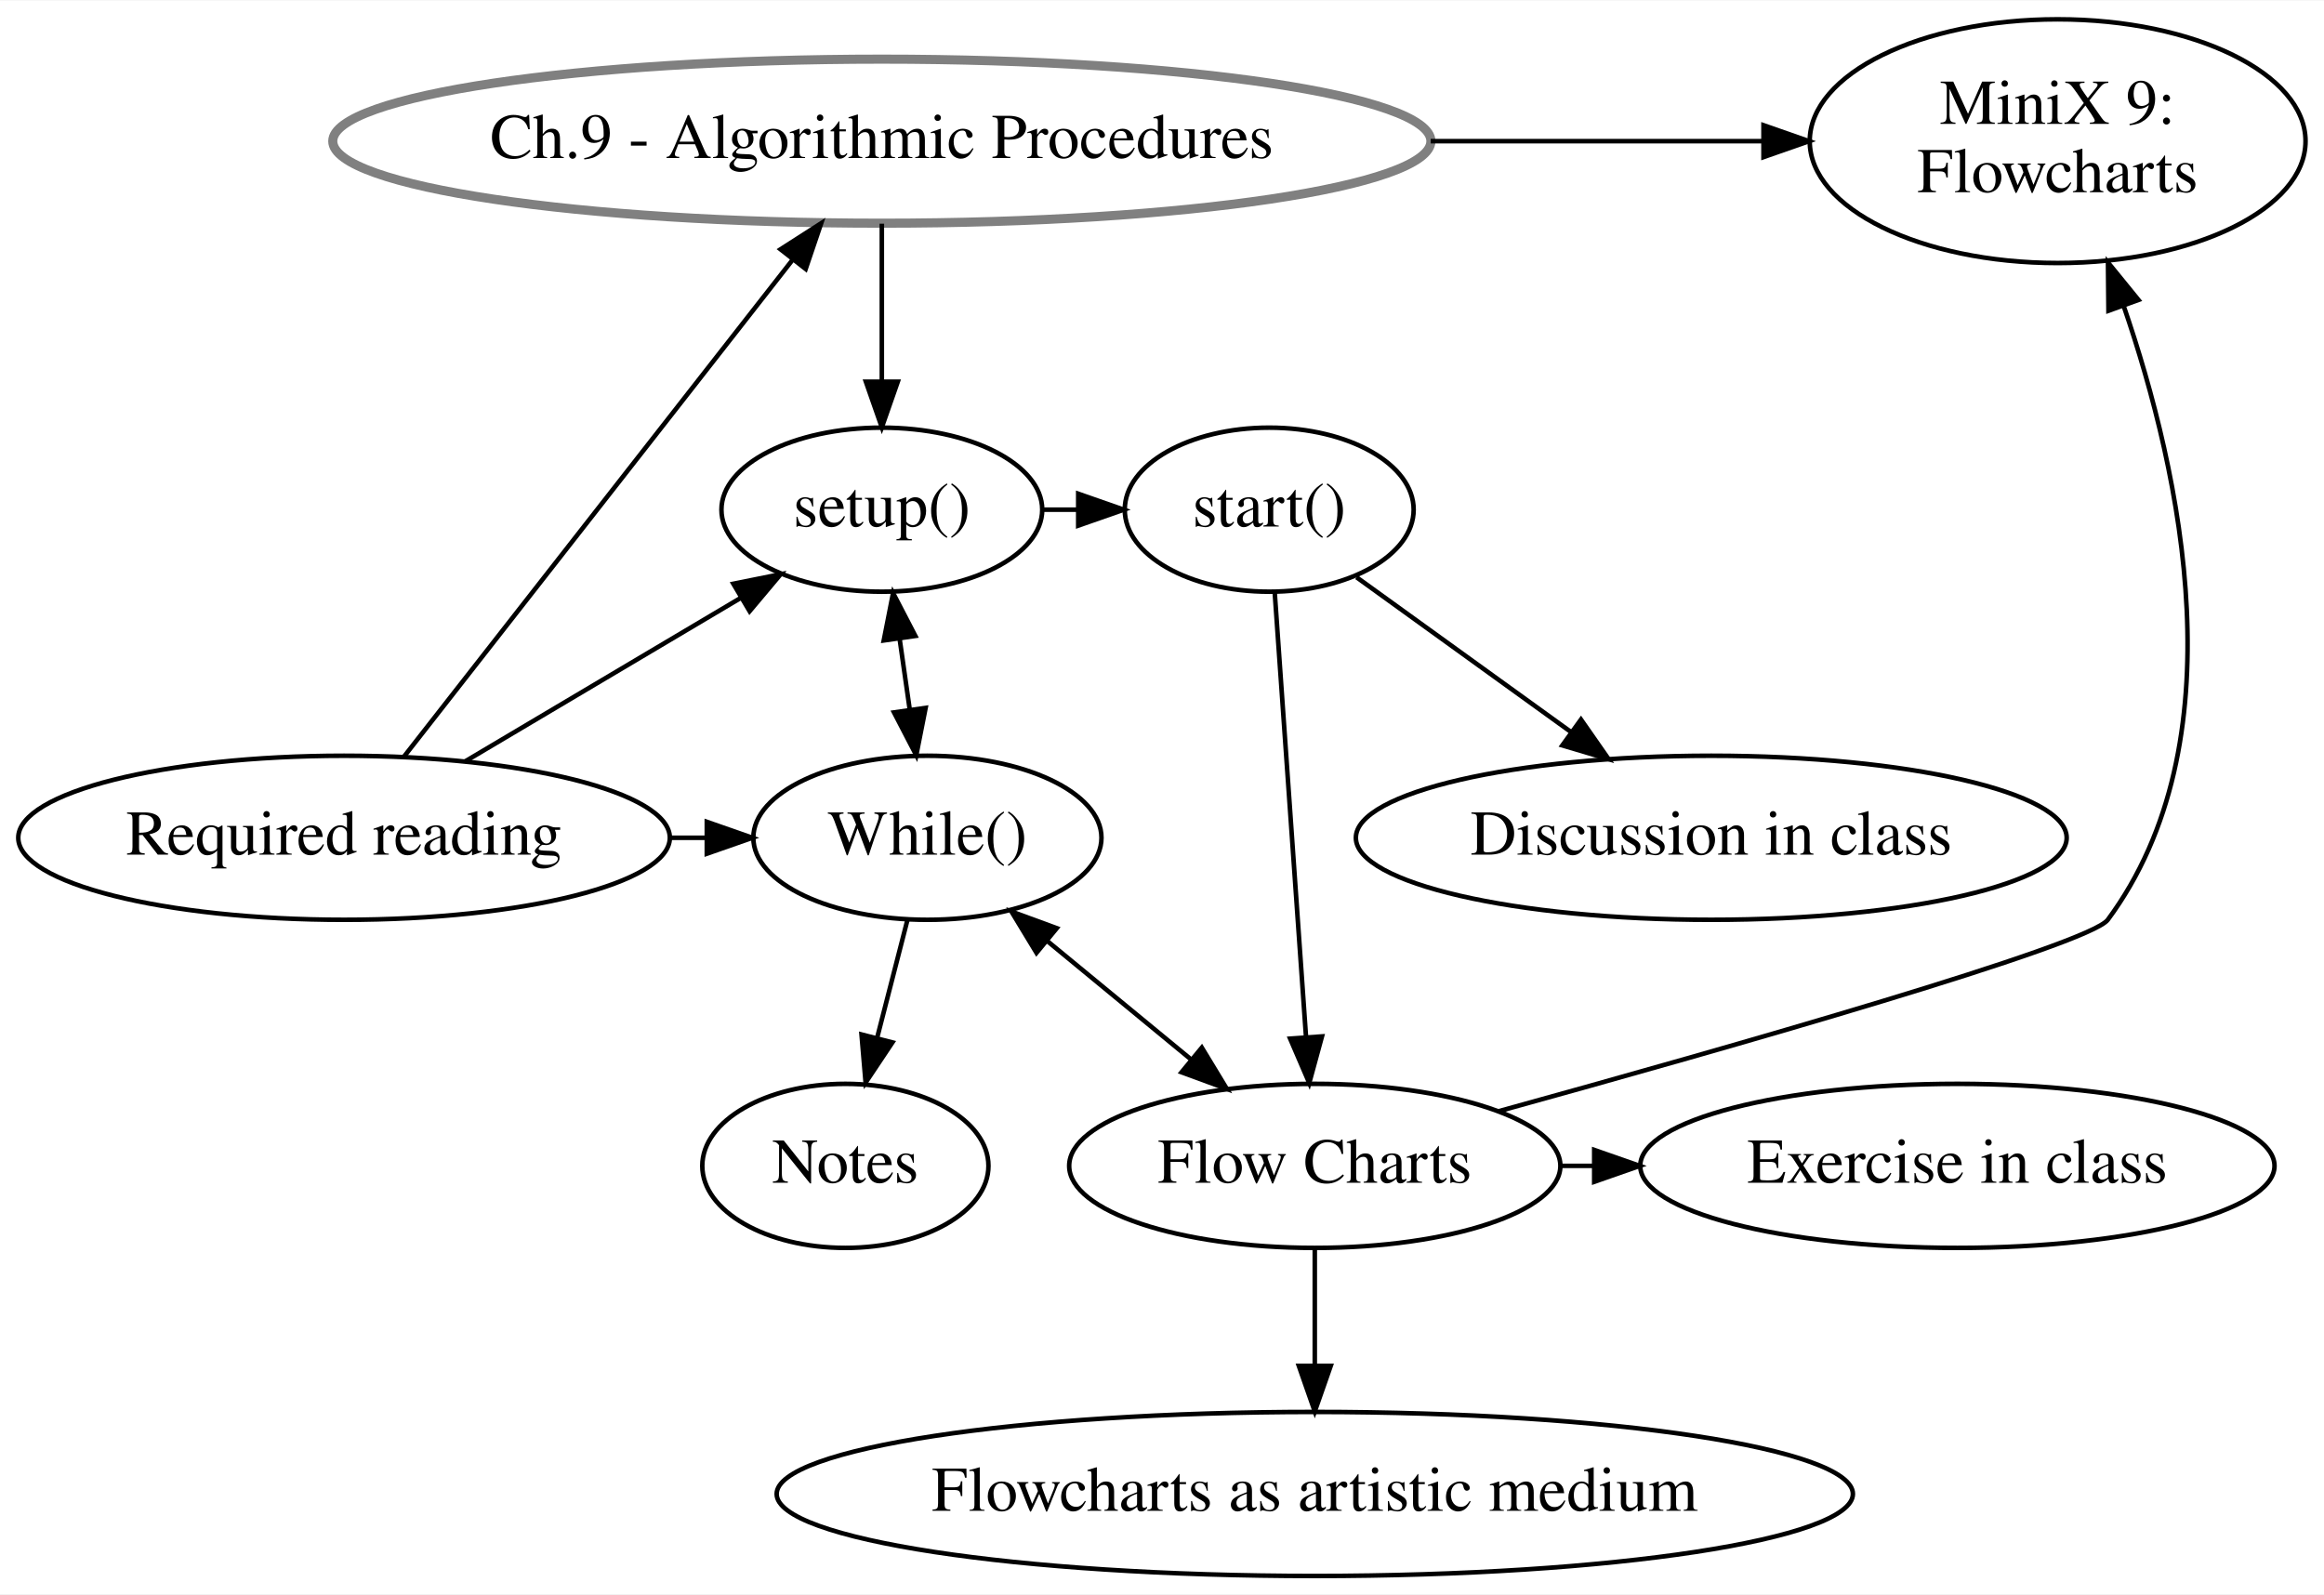
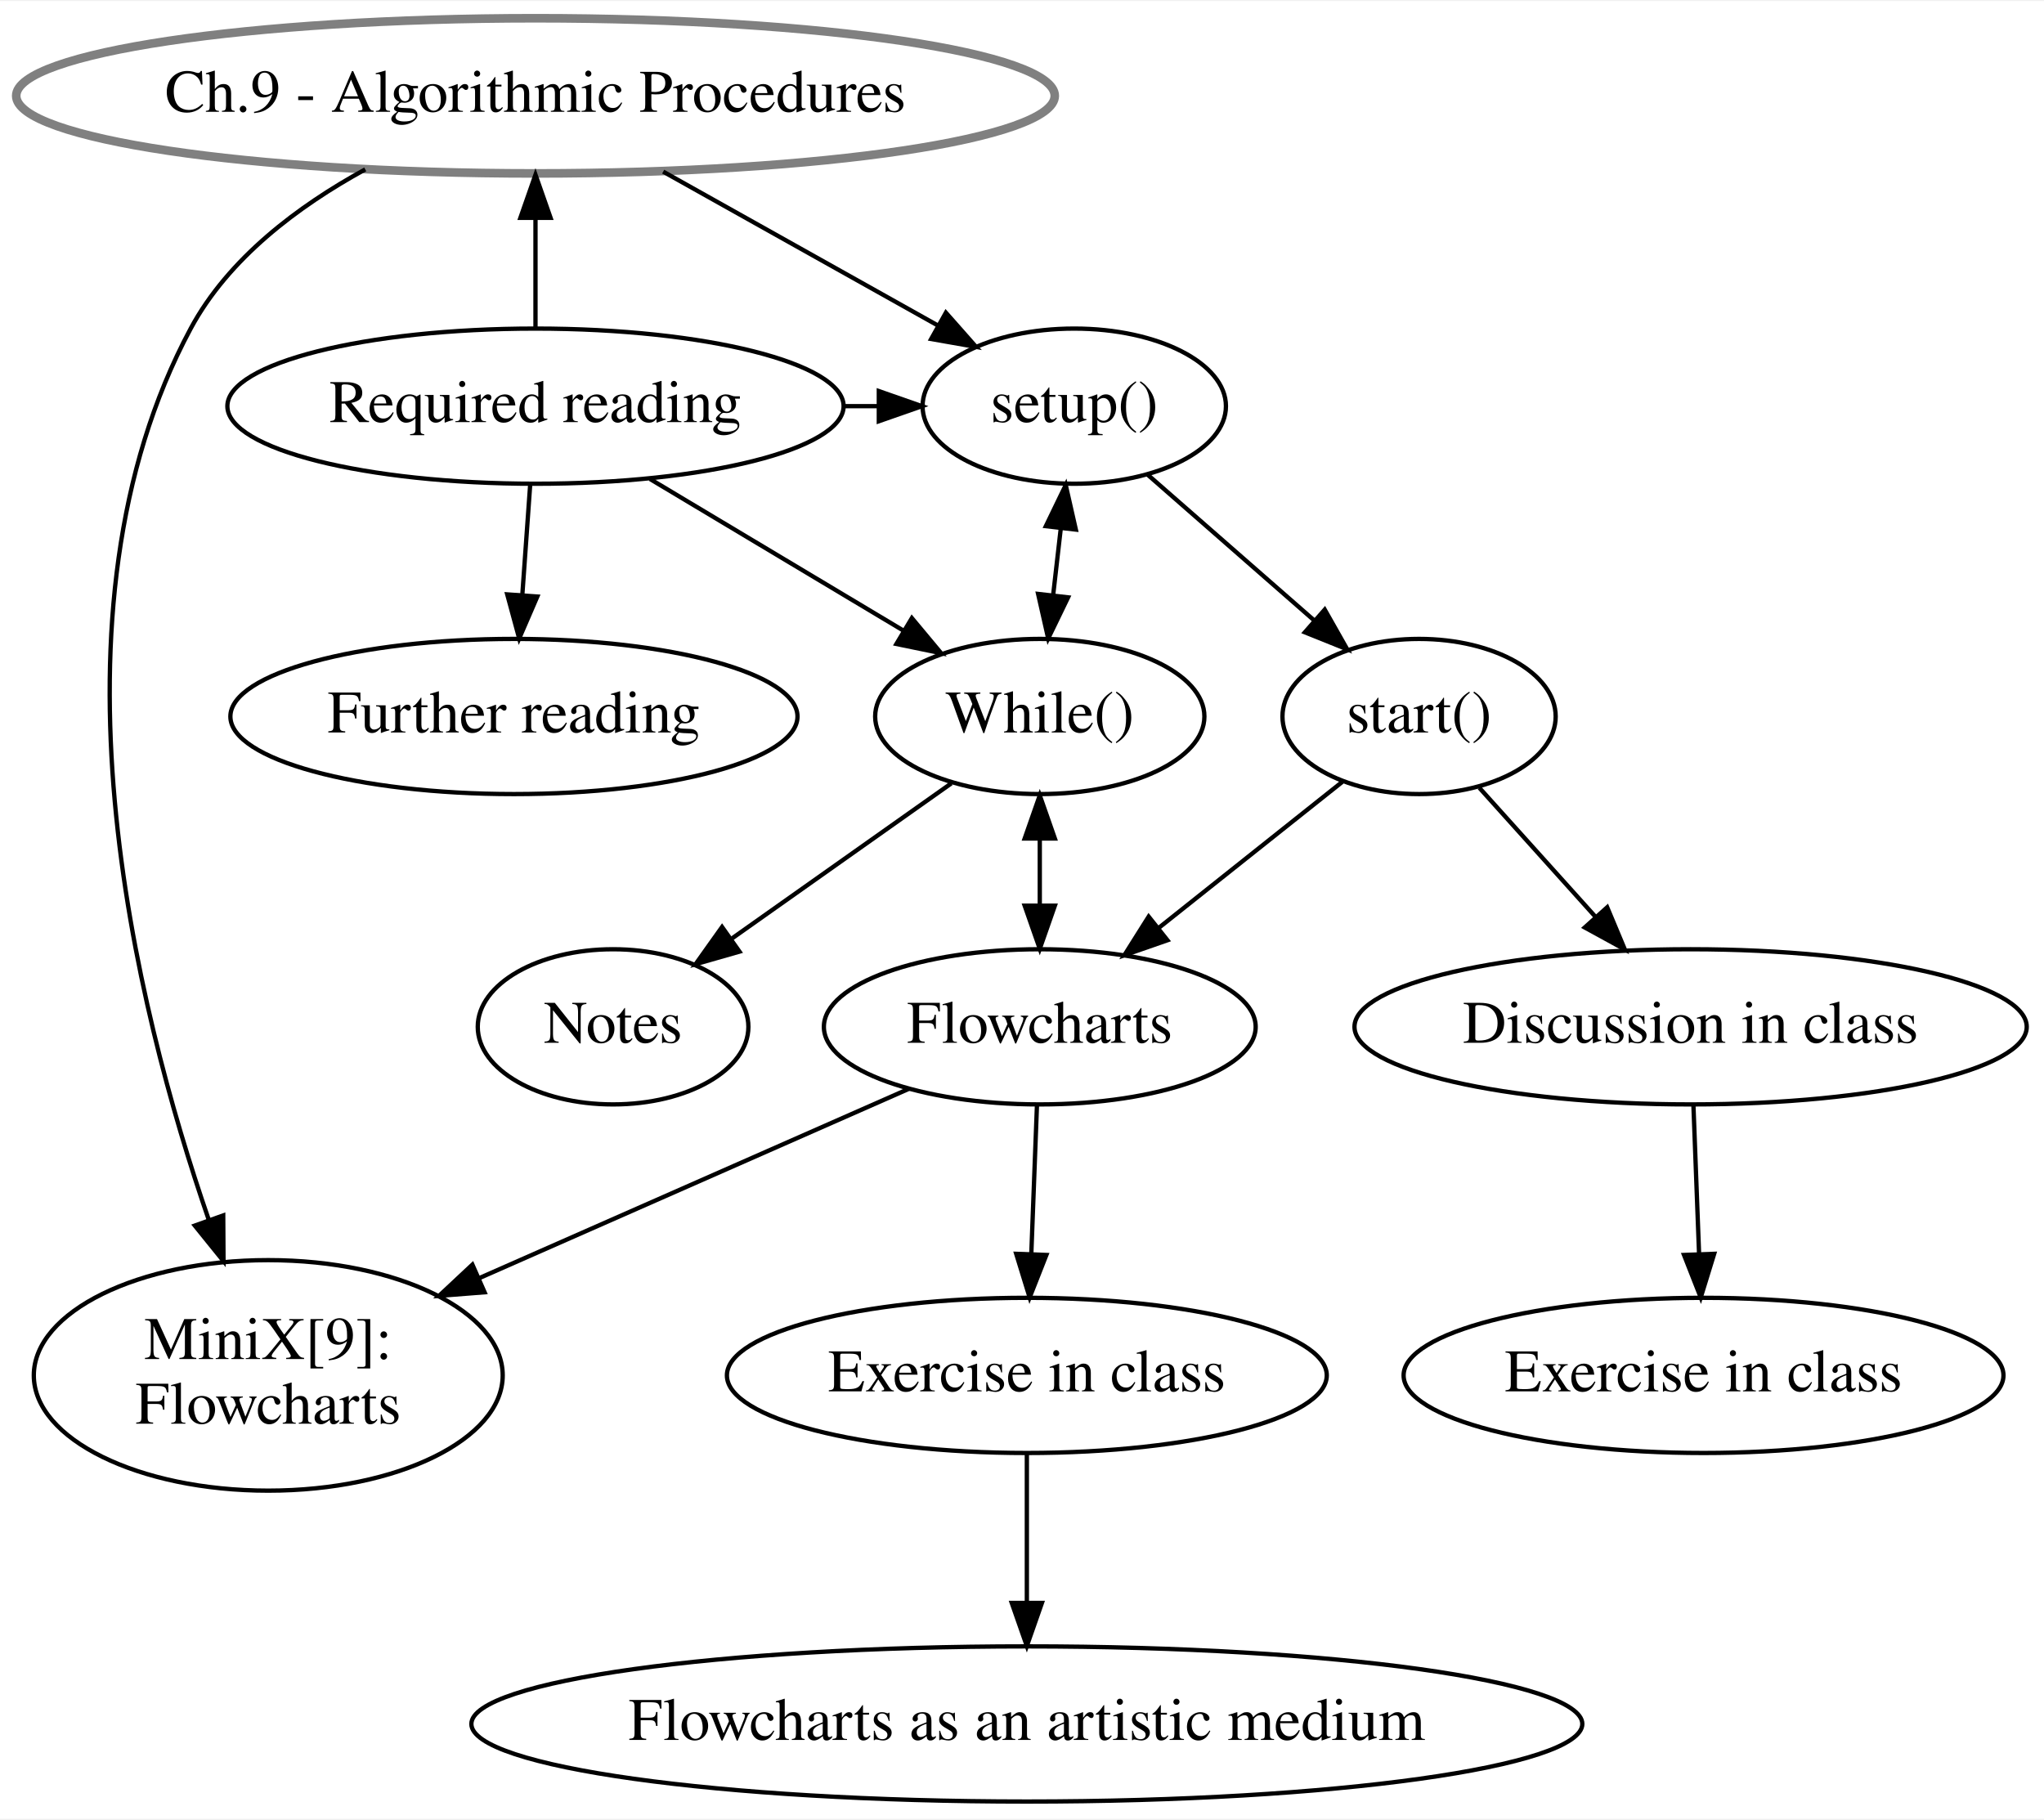
- <svg xmlns="http://www.w3.org/2000/svg" width="510pt" height="350pt" viewBox="0.00 0.00 509.94 349.74">
-   <g id="graph0" class="graph" transform="scale(1 1) rotate(0) translate(4 345.74)">
-     <polygon fill="white" stroke="none" points="-4,4 -4,-345.74 505.941,-345.74 505.941,4 -4,4" />
+ <svg xmlns="http://www.w3.org/2000/svg" width="474pt" height="422pt" viewBox="0.00 0.00 474.23 421.74">
+   <g id="graph0" class="graph" transform="scale(1 1) rotate(0) translate(4 417.74)">
+     <polygon fill="white" stroke="none" points="-4,4 -4,-417.74 470.232,-417.74 470.232,4 -4,4" />
    <g id="node1" class="node">
-       <ellipse fill="none" stroke="grey" stroke-width="2" cx="189.494" cy="-314.87" rx="120.479" ry="18" />
-       <text text-anchor="middle" x="189.494" y="-311.17" font-family="Times,serif" font-size="14.00">Ch.9 - Algorithmic Procedures</text>
+       <ellipse fill="none" stroke="grey" stroke-width="2" cx="120.239" cy="-395.74" rx="120.479" ry="18" />
+       <text text-anchor="middle" x="120.239" y="-392.04" font-family="Times,serif" font-size="14.00">Ch.9 - Algorithmic Procedures</text>
    </g>
    <g id="node2" class="node">
-       <ellipse fill="none" stroke="black" cx="189.494" cy="-234" rx="35.194" ry="18" />
-       <text text-anchor="middle" x="189.494" y="-230.3" font-family="Times,serif" font-size="14.00">setup()</text>
+       <ellipse fill="none" stroke="black" cx="245.239" cy="-323.74" rx="35.194" ry="18" />
+       <text text-anchor="middle" x="245.239" y="-320.04" font-family="Times,serif" font-size="14.00">setup()</text>
    </g>
    <g id="edge1" class="edge">
-       <path fill="none" stroke="black" d="M189.494,-296.756C189.494,-286.731 189.494,-273.836 189.494,-262.425" />
-       <polygon fill="black" stroke="black" points="192.994,-262.08 189.494,-252.08 185.994,-262.08 192.994,-262.08" />
+       <path fill="none" stroke="black" d="M149.863,-378.151C169.059,-367.401 194.039,-353.412 213.619,-342.447" />
+       <polygon fill="black" stroke="black" points="215.456,-345.43 222.471,-337.49 212.036,-339.322 215.456,-345.43" />
+     </g>
+     <g id="node10" class="node">
+       <ellipse fill="none" stroke="black" cx="58.239" cy="-98.87" rx="54.395" ry="26.741" />
+       <text text-anchor="middle" x="58.239" y="-102.67" font-family="Times,serif" font-size="14.00">MiniX[9]: </text>
+       <text text-anchor="middle" x="58.239" y="-87.67" font-family="Times,serif" font-size="14.00">Flowcharts</text>
+     </g>
+     <g id="edge3" class="edge">
+       <path fill="none" stroke="black" d="M80.739,-378.672C65.191,-370.16 48.989,-358.032 40.239,-341.74 4.733,-275.626 27.388,-184.341 44.432,-134.974" />
+       <polygon fill="black" stroke="black" points="47.788,-135.985 47.854,-125.39 41.195,-133.631 47.788,-135.985" />
+     </g>
+     <g id="node3" class="node">
+       <ellipse fill="none" stroke="black" cx="325.239" cy="-251.74" rx="31.695" ry="18" />
+       <text text-anchor="middle" x="325.239" y="-248.04" font-family="Times,serif" font-size="14.00">start()</text>
+     </g>
+     <g id="edge2" class="edge">
+       <path fill="none" stroke="black" d="M262.205,-307.895C273.417,-298.084 288.292,-285.069 300.776,-274.145" />
+       <polygon fill="black" stroke="black" points="303.351,-276.543 308.572,-267.324 298.742,-271.275 303.351,-276.543" />
    </g>
    <g id="node9" class="node">
-       <ellipse fill="none" stroke="black" cx="447.494" cy="-314.87" rx="54.395" ry="26.741" />
-       <text text-anchor="middle" x="447.494" y="-318.67" font-family="Times,serif" font-size="14.00">MiniX 9: </text>
-       <text text-anchor="middle" x="447.494" y="-303.67" font-family="Times,serif" font-size="14.00">Flowcharts</text>
+       <ellipse fill="none" stroke="black" cx="237.239" cy="-251.74" rx="38.194" ry="18" />
+       <text text-anchor="middle" x="237.239" y="-248.04" font-family="Times,serif" font-size="14.00">While()</text>
    </g>
-     <g id="edge3" class="edge">
-       <path fill="none" stroke="black" d="M309.927,-314.87C334.251,-314.87 358.574,-314.87 382.897,-314.87" />
-       <polygon fill="black" stroke="black" points="382.951,-318.37 392.951,-314.87 382.951,-311.37 382.951,-318.37" />
+     <g id="edge11" class="edge">
+       <path fill="none" stroke="black" d="M242.115,-295.405C241.531,-290.292 240.92,-284.95 240.337,-279.844" />
+       <polygon fill="black" stroke="black" points="238.649,-295.899 243.262,-305.437 245.604,-295.104 238.649,-295.899" />
+       <polygon fill="black" stroke="black" points="243.807,-279.382 239.194,-269.844 236.852,-280.177 243.807,-279.382" />
    </g>
-     <g id="node3" class="node">
-       <ellipse fill="none" stroke="black" cx="274.494" cy="-234" rx="31.695" ry="18" />
-       <text text-anchor="middle" x="274.494" y="-230.3" font-family="Times,serif" font-size="14.00">start()</text>
+     <g id="node4" class="node">
+       <ellipse fill="none" stroke="black" cx="388.239" cy="-179.74" rx="77.986" ry="18" />
+       <text text-anchor="middle" x="388.239" y="-176.04" font-family="Times,serif" font-size="14.00">Discussion in class</text>
    </g>
-     <g id="edge2" class="edge">
-       <path fill="none" stroke="black" d="M224.689,-234C227.299,-234 229.909,-234 232.52,-234" />
-       <polygon fill="black" stroke="black" points="232.588,-237.5 242.588,-234 232.587,-230.5 232.588,-237.5" />
+     <g id="edge4" class="edge">
+       <path fill="none" stroke="black" d="M339.221,-235.205C347.116,-226.433 357.163,-215.269 366.103,-205.336" />
+       <polygon fill="black" stroke="black" points="368.886,-207.476 372.974,-197.702 363.682,-202.793 368.886,-207.476" />
+     </g>
+     <g id="node6" class="node">
+       <ellipse fill="none" stroke="black" cx="237.239" cy="-179.74" rx="50.091" ry="18" />
+       <text text-anchor="middle" x="237.239" y="-176.04" font-family="Times,serif" font-size="14.00">Flowcharts</text>
+     </g>
+     <g id="edge6" class="edge">
+       <path fill="none" stroke="black" d="M307.431,-236.575C295.172,-226.823 278.648,-213.679 264.713,-202.594" />
+       <polygon fill="black" stroke="black" points="266.863,-199.832 256.858,-196.346 262.505,-205.31 266.863,-199.832" />
+     </g>
+     <g id="node5" class="node">
+       <ellipse fill="none" stroke="black" cx="391.239" cy="-98.87" rx="69.588" ry="18" />
+       <text text-anchor="middle" x="391.239" y="-95.17" font-family="Times,serif" font-size="14.00">Exercise in class</text>
+     </g>
+     <g id="edge5" class="edge">
+       <path fill="none" stroke="black" d="M388.89,-161.626C389.272,-151.601 389.762,-138.706 390.196,-127.295" />
+       <polygon fill="black" stroke="black" points="393.707,-127.076 390.59,-116.95 386.712,-126.81 393.707,-127.076" />
+     </g>
+     <g id="node7" class="node">
+       <ellipse fill="none" stroke="black" cx="234.239" cy="-98.87" rx="69.588" ry="18" />
+       <text text-anchor="middle" x="234.239" y="-95.17" font-family="Times,serif" font-size="14.00">Exercise in class</text>
+     </g>
+     <g id="edge7" class="edge">
+       <path fill="none" stroke="black" d="M236.588,-161.626C236.207,-151.601 235.717,-138.706 235.282,-127.295" />
+       <polygon fill="black" stroke="black" points="238.767,-126.81 234.889,-116.95 231.772,-127.076 238.767,-126.81" />
+     </g>
+     <g id="edge15" class="edge">
+       <path fill="none" stroke="black" d="M206.874,-165.361C179.549,-153.321 138.911,-135.415 107.03,-121.368" />
+       <polygon fill="black" stroke="black" points="108.429,-118.16 97.866,-117.33 105.606,-124.565 108.429,-118.16" />
    </g>
    <g id="node8" class="node">
-       <ellipse fill="none" stroke="black" cx="199.494" cy="-162" rx="38.194" ry="18" />
-       <text text-anchor="middle" x="199.494" y="-158.3" font-family="Times,serif" font-size="14.00">While()</text>
+       <ellipse fill="none" stroke="black" cx="234.239" cy="-18" rx="128.877" ry="18" />
+       <text text-anchor="middle" x="234.239" y="-14.3" font-family="Times,serif" font-size="14.00">Flowcharts as an artistic medium</text>
+     </g>
+     <g id="edge8" class="edge">
+       <path fill="none" stroke="black" d="M234.239,-80.756C234.239,-70.731 234.239,-57.836 234.239,-46.425" />
+       <polygon fill="black" stroke="black" points="237.739,-46.08 234.239,-36.08 230.739,-46.08 237.739,-46.08" />
    </g>
    <g id="edge10" class="edge">
-       <path fill="none" stroke="black" d="M193.399,-205.665C194.129,-200.552 194.892,-195.21 195.622,-190.104" />
-       <polygon fill="black" stroke="black" points="189.915,-205.302 191.966,-215.697 196.845,-206.292 189.915,-205.302" />
-       <polygon fill="black" stroke="black" points="199.101,-190.499 197.05,-180.104 192.171,-189.509 199.101,-190.499" />
+       <path fill="none" stroke="black" d="M237.239,-223.405C237.239,-218.427 237.239,-213.231 237.239,-208.247" />
+       <polygon fill="black" stroke="black" points="233.739,-223.437 237.239,-233.437 240.739,-223.437 233.739,-223.437" />
+       <polygon fill="black" stroke="black" points="240.739,-207.844 237.239,-197.844 233.739,-207.844 240.739,-207.844" />
    </g>
-     <g id="node4" class="node">
-       <ellipse fill="none" stroke="black" cx="371.494" cy="-162" rx="77.986" ry="18" />
-       <text text-anchor="middle" x="371.494" y="-158.3" font-family="Times,serif" font-size="14.00">Discussion in class</text>
+     <g id="node13" class="node">
+       <ellipse fill="none" stroke="black" cx="138.239" cy="-179.74" rx="31.396" ry="18" />
+       <text text-anchor="middle" x="138.239" y="-176.04" font-family="Times,serif" font-size="14.00">Notes</text>
    </g>
-     <g id="edge4" class="edge">
-       <path fill="none" stroke="black" d="M293.658,-219.17C307.074,-209.488 325.289,-196.344 340.724,-185.205" />
-       <polygon fill="black" stroke="black" points="342.905,-187.947 348.966,-179.257 338.808,-182.271 342.905,-187.947" />
+     <g id="edge9" class="edge">
+       <path fill="none" stroke="black" d="M216.726,-236.236C202.008,-225.829 182.011,-211.69 165.885,-200.287" />
+       <polygon fill="black" stroke="black" points="167.568,-197.191 157.383,-194.276 163.527,-202.907 167.568,-197.191" />
    </g>
-     <g id="node5" class="node">
-       <ellipse fill="none" stroke="black" cx="284.494" cy="-90" rx="53.891" ry="18" />
-       <text text-anchor="middle" x="284.494" y="-86.3" font-family="Times,serif" font-size="14.00">Flow Charts</text>
+     <g id="node11" class="node">
+       <ellipse fill="none" stroke="black" cx="120.239" cy="-323.74" rx="71.487" ry="18" />
+       <text text-anchor="middle" x="120.239" y="-320.04" font-family="Times,serif" font-size="14.00">Required reading</text>
    </g>
-     <g id="edge5" class="edge">
-       <path fill="none" stroke="black" d="M275.7,-215.871C277.404,-191.67 280.535,-147.211 282.565,-118.393" />
-       <polygon fill="black" stroke="black" points="286.072,-118.41 283.283,-108.189 279.089,-117.919 286.072,-118.41" />
+     <g id="edge12" class="edge">
+       <path fill="none" stroke="black" d="M120.239,-341.844C120.239,-349.531 120.239,-358.794 120.239,-367.405" />
+       <polygon fill="black" stroke="black" points="116.739,-367.437 120.239,-377.437 123.739,-367.437 116.739,-367.437" />
    </g>
-     <g id="node6" class="node">
-       <ellipse fill="none" stroke="black" cx="425.494" cy="-90" rx="69.588" ry="18" />
-       <text text-anchor="middle" x="425.494" y="-86.3" font-family="Times,serif" font-size="14.00">Exercise in class</text>
-     </g>
-     <g id="edge6" class="edge">
-       <path fill="none" stroke="black" d="M338.47,-90C340.908,-90 343.346,-90 345.784,-90" />
-       <polygon fill="black" stroke="black" points="345.807,-93.5 355.807,-90 345.807,-86.5 345.807,-93.5" />
-     </g>
-     <g id="node7" class="node">
-       <ellipse fill="none" stroke="black" cx="284.494" cy="-18" rx="118.079" ry="18" />
-       <text text-anchor="middle" x="284.494" y="-14.3" font-family="Times,serif" font-size="14.00">Flowcharts as artistic medium</text>
-     </g>
-     <g id="edge7" class="edge">
-       <path fill="none" stroke="black" d="M284.494,-71.697C284.494,-63.983 284.494,-54.712 284.494,-46.112" />
-       <polygon fill="black" stroke="black" points="287.994,-46.104 284.494,-36.104 280.994,-46.104 287.994,-46.104" />
+     <g id="edge13" class="edge">
+       <path fill="none" stroke="black" d="M192.017,-323.74C194.624,-323.74 197.232,-323.74 199.839,-323.74" />
+       <polygon fill="black" stroke="black" points="199.896,-327.24 209.896,-323.74 199.896,-320.24 199.896,-327.24" />
    </g>
    <g id="edge14" class="edge">
-       <path fill="none" stroke="black" d="M324.924,-102.012C375.037,-115.85 454.394,-138.465 458.494,-144 487.318,-182.912 474.737,-241.605 461.946,-278.815" />
-       <polygon fill="black" stroke="black" points="458.645,-277.652 458.541,-288.246 465.229,-280.029 458.645,-277.652" />
+       <path fill="none" stroke="black" d="M146.788,-306.856C164.286,-296.387 187.286,-282.627 205.714,-271.602" />
+       <polygon fill="black" stroke="black" points="207.564,-274.573 214.348,-266.436 203.97,-268.566 207.564,-274.573" />
    </g>
-     <g id="edge9" class="edge">
-       <path fill="none" stroke="black" d="M225.907,-139.248C235.936,-130.989 247.367,-121.575 257.453,-113.269" />
-       <polygon fill="black" stroke="black" points="223.432,-136.752 217.937,-145.811 227.882,-142.156 223.432,-136.752" />
-       <polygon fill="black" stroke="black" points="259.707,-115.947 265.201,-106.888 255.257,-110.544 259.707,-115.947" />
+     <g id="node12" class="node">
+       <ellipse fill="none" stroke="black" cx="115.239" cy="-251.74" rx="65.789" ry="18" />
+       <text text-anchor="middle" x="115.239" y="-248.04" font-family="Times,serif" font-size="14.00">Further reading</text>
    </g>
-     <g id="node11" class="node">
-       <ellipse fill="none" stroke="black" cx="181.494" cy="-90" rx="31.396" ry="18" />
-       <text text-anchor="middle" x="181.494" y="-86.3" font-family="Times,serif" font-size="14.00">Notes</text>
-     </g>
-     <g id="edge8" class="edge">
-       <path fill="none" stroke="black" d="M195.136,-144.055C193.132,-136.261 190.705,-126.822 188.457,-118.079" />
-       <polygon fill="black" stroke="black" points="191.816,-117.089 185.936,-108.275 185.037,-118.832 191.816,-117.089" />
-     </g>
-     <g id="node10" class="node">
-       <ellipse fill="none" stroke="black" cx="71.494" cy="-162" rx="71.487" ry="18" />
-       <text text-anchor="middle" x="71.494" y="-158.3" font-family="Times,serif" font-size="14.00">Required reading</text>
-     </g>
-     <g id="edge11" class="edge">
-       <path fill="none" stroke="black" d="M84.572,-179.721C105.253,-206.163 145.636,-257.795 169.824,-288.721" />
-       <polygon fill="black" stroke="black" points="167.269,-291.136 176.187,-296.857 172.783,-286.823 167.269,-291.136" />
-     </g>
-     <g id="edge12" class="edge">
-       <path fill="none" stroke="black" d="M98.134,-178.803C116.061,-189.438 139.76,-203.497 158.528,-214.631" />
-       <polygon fill="black" stroke="black" points="156.912,-217.742 167.299,-219.834 160.484,-211.721 156.912,-217.742" />
-     </g>
-     <g id="edge13" class="edge">
-       <path fill="none" stroke="black" d="M142.994,-162C145.633,-162 148.272,-162 150.911,-162" />
-       <polygon fill="black" stroke="black" points="151.091,-165.5 161.091,-162 151.091,-158.5 151.091,-165.5" />
+     <g id="edge16" class="edge">
+       <path fill="none" stroke="black" d="M119.003,-305.437C118.452,-297.723 117.79,-288.453 117.176,-279.853" />
+       <polygon fill="black" stroke="black" points="120.665,-279.57 116.461,-269.844 113.683,-280.068 120.665,-279.57" />
    </g>
  </g>
</svg>
